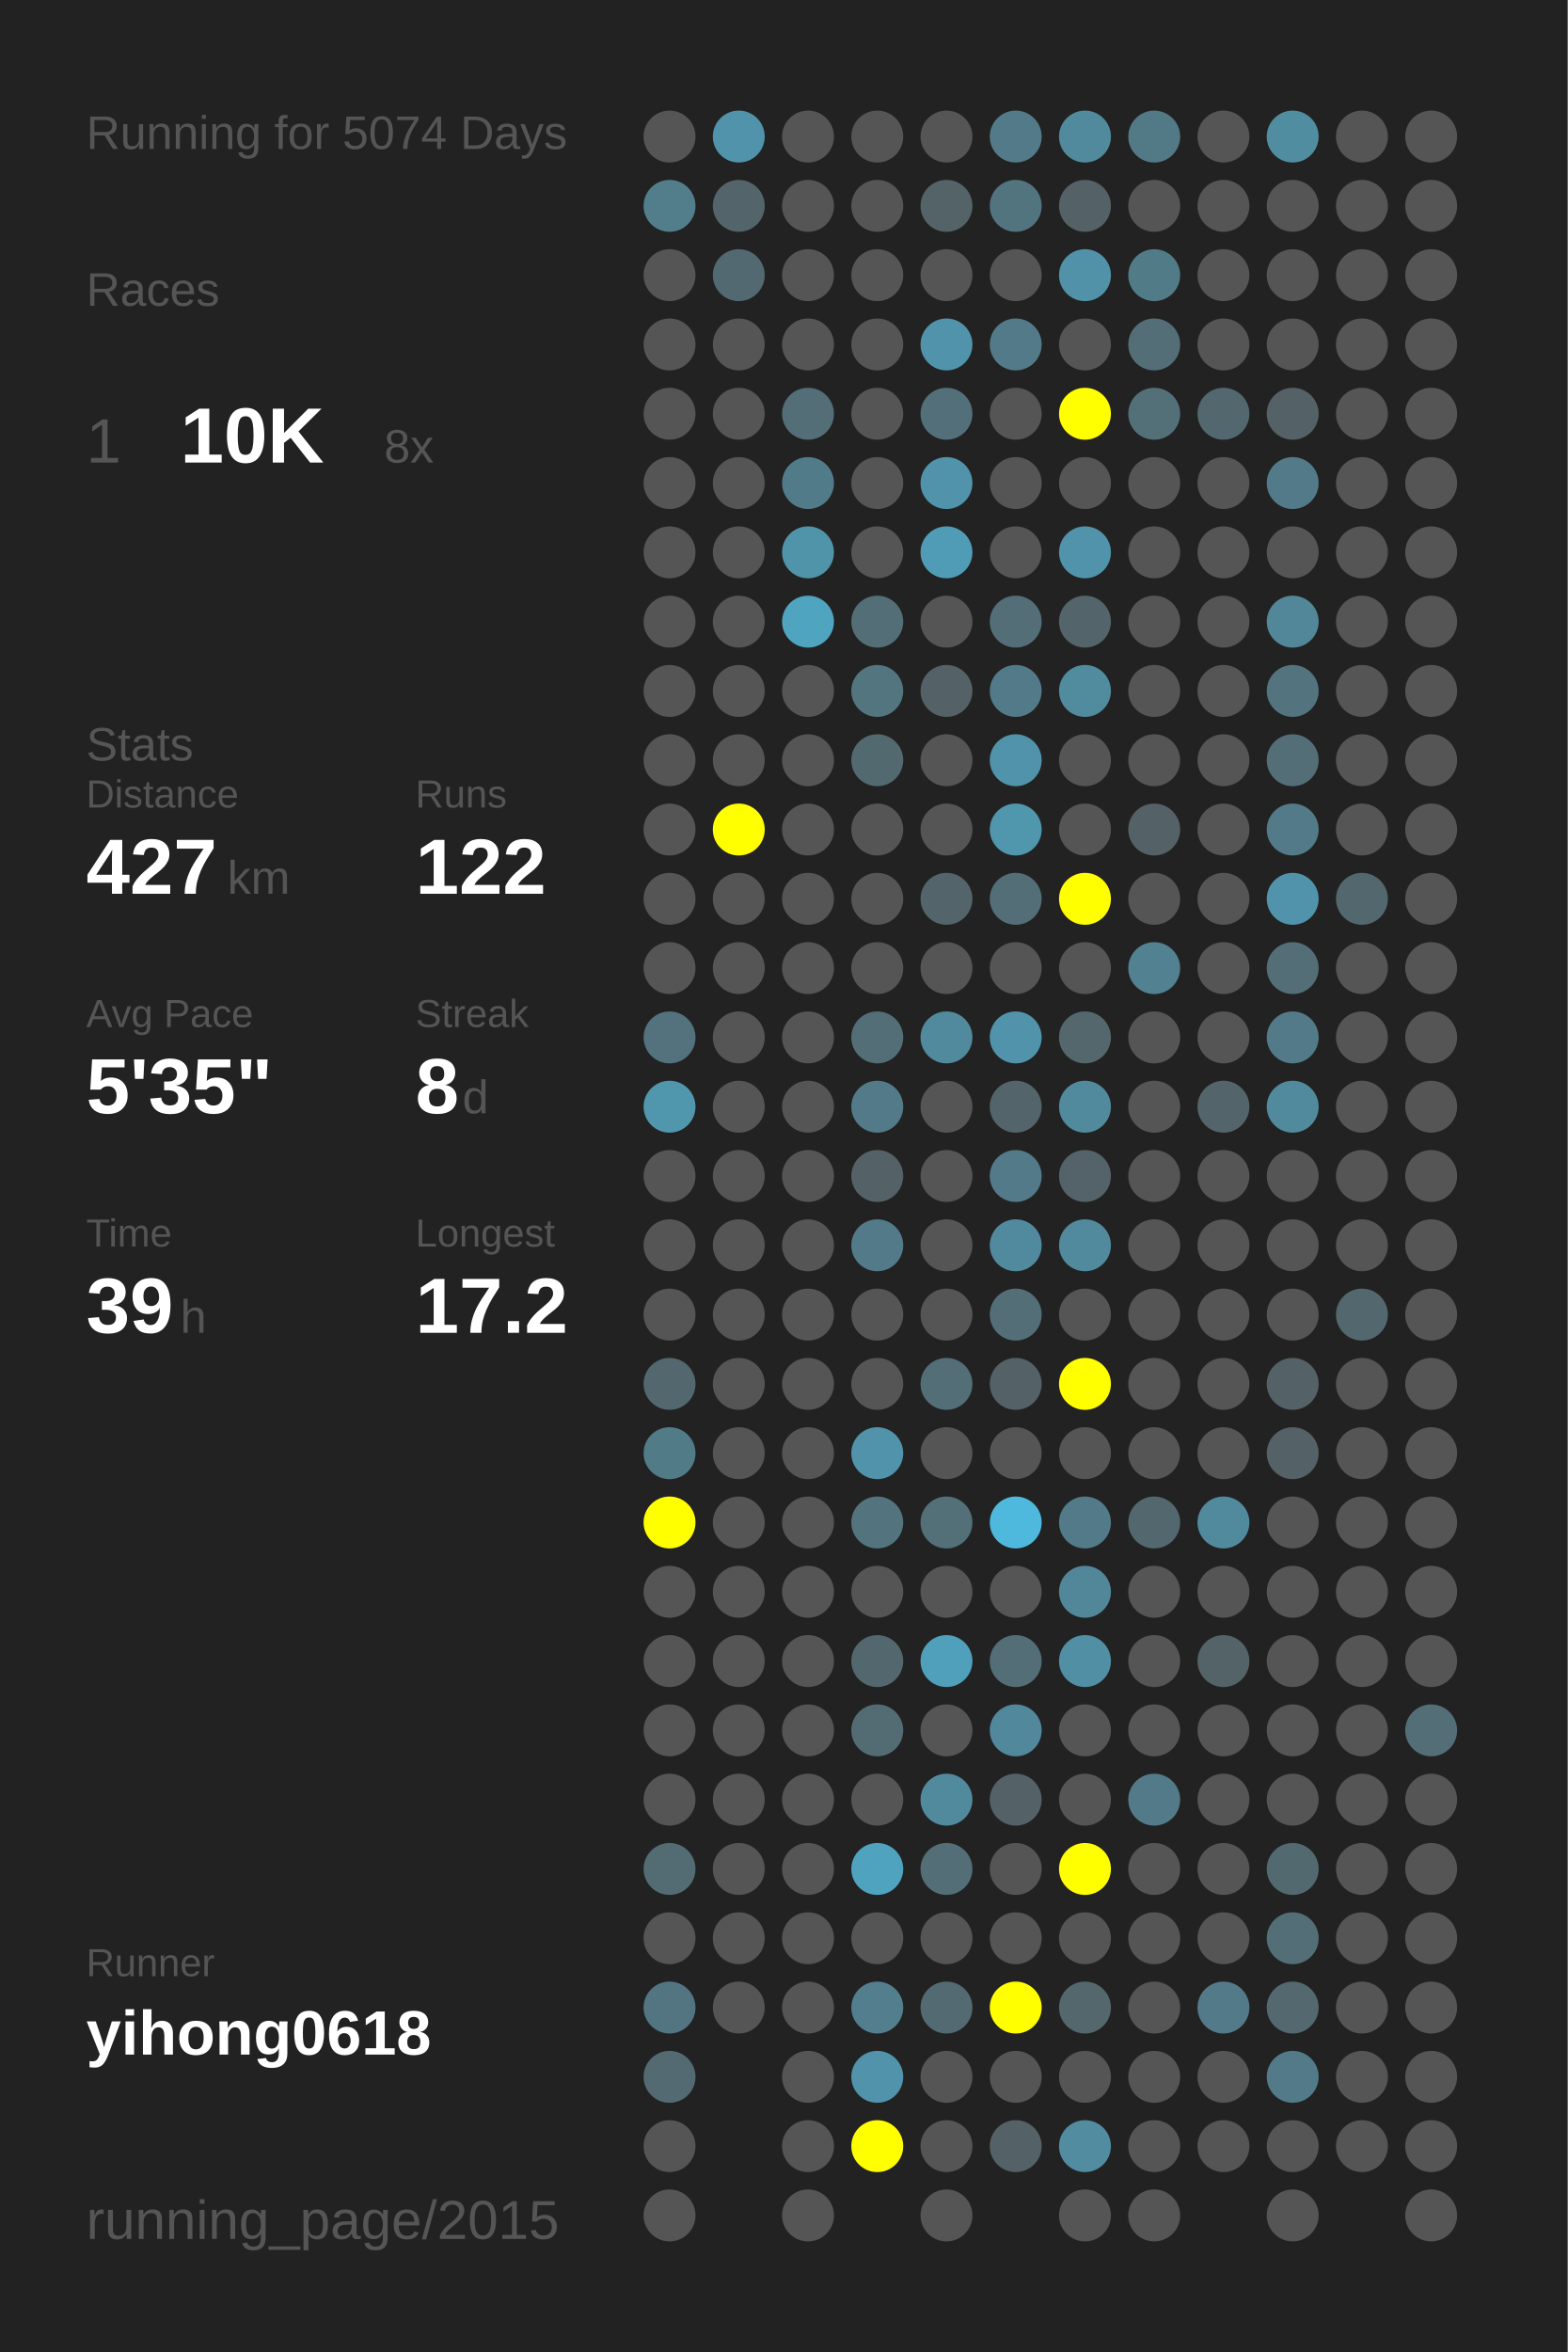
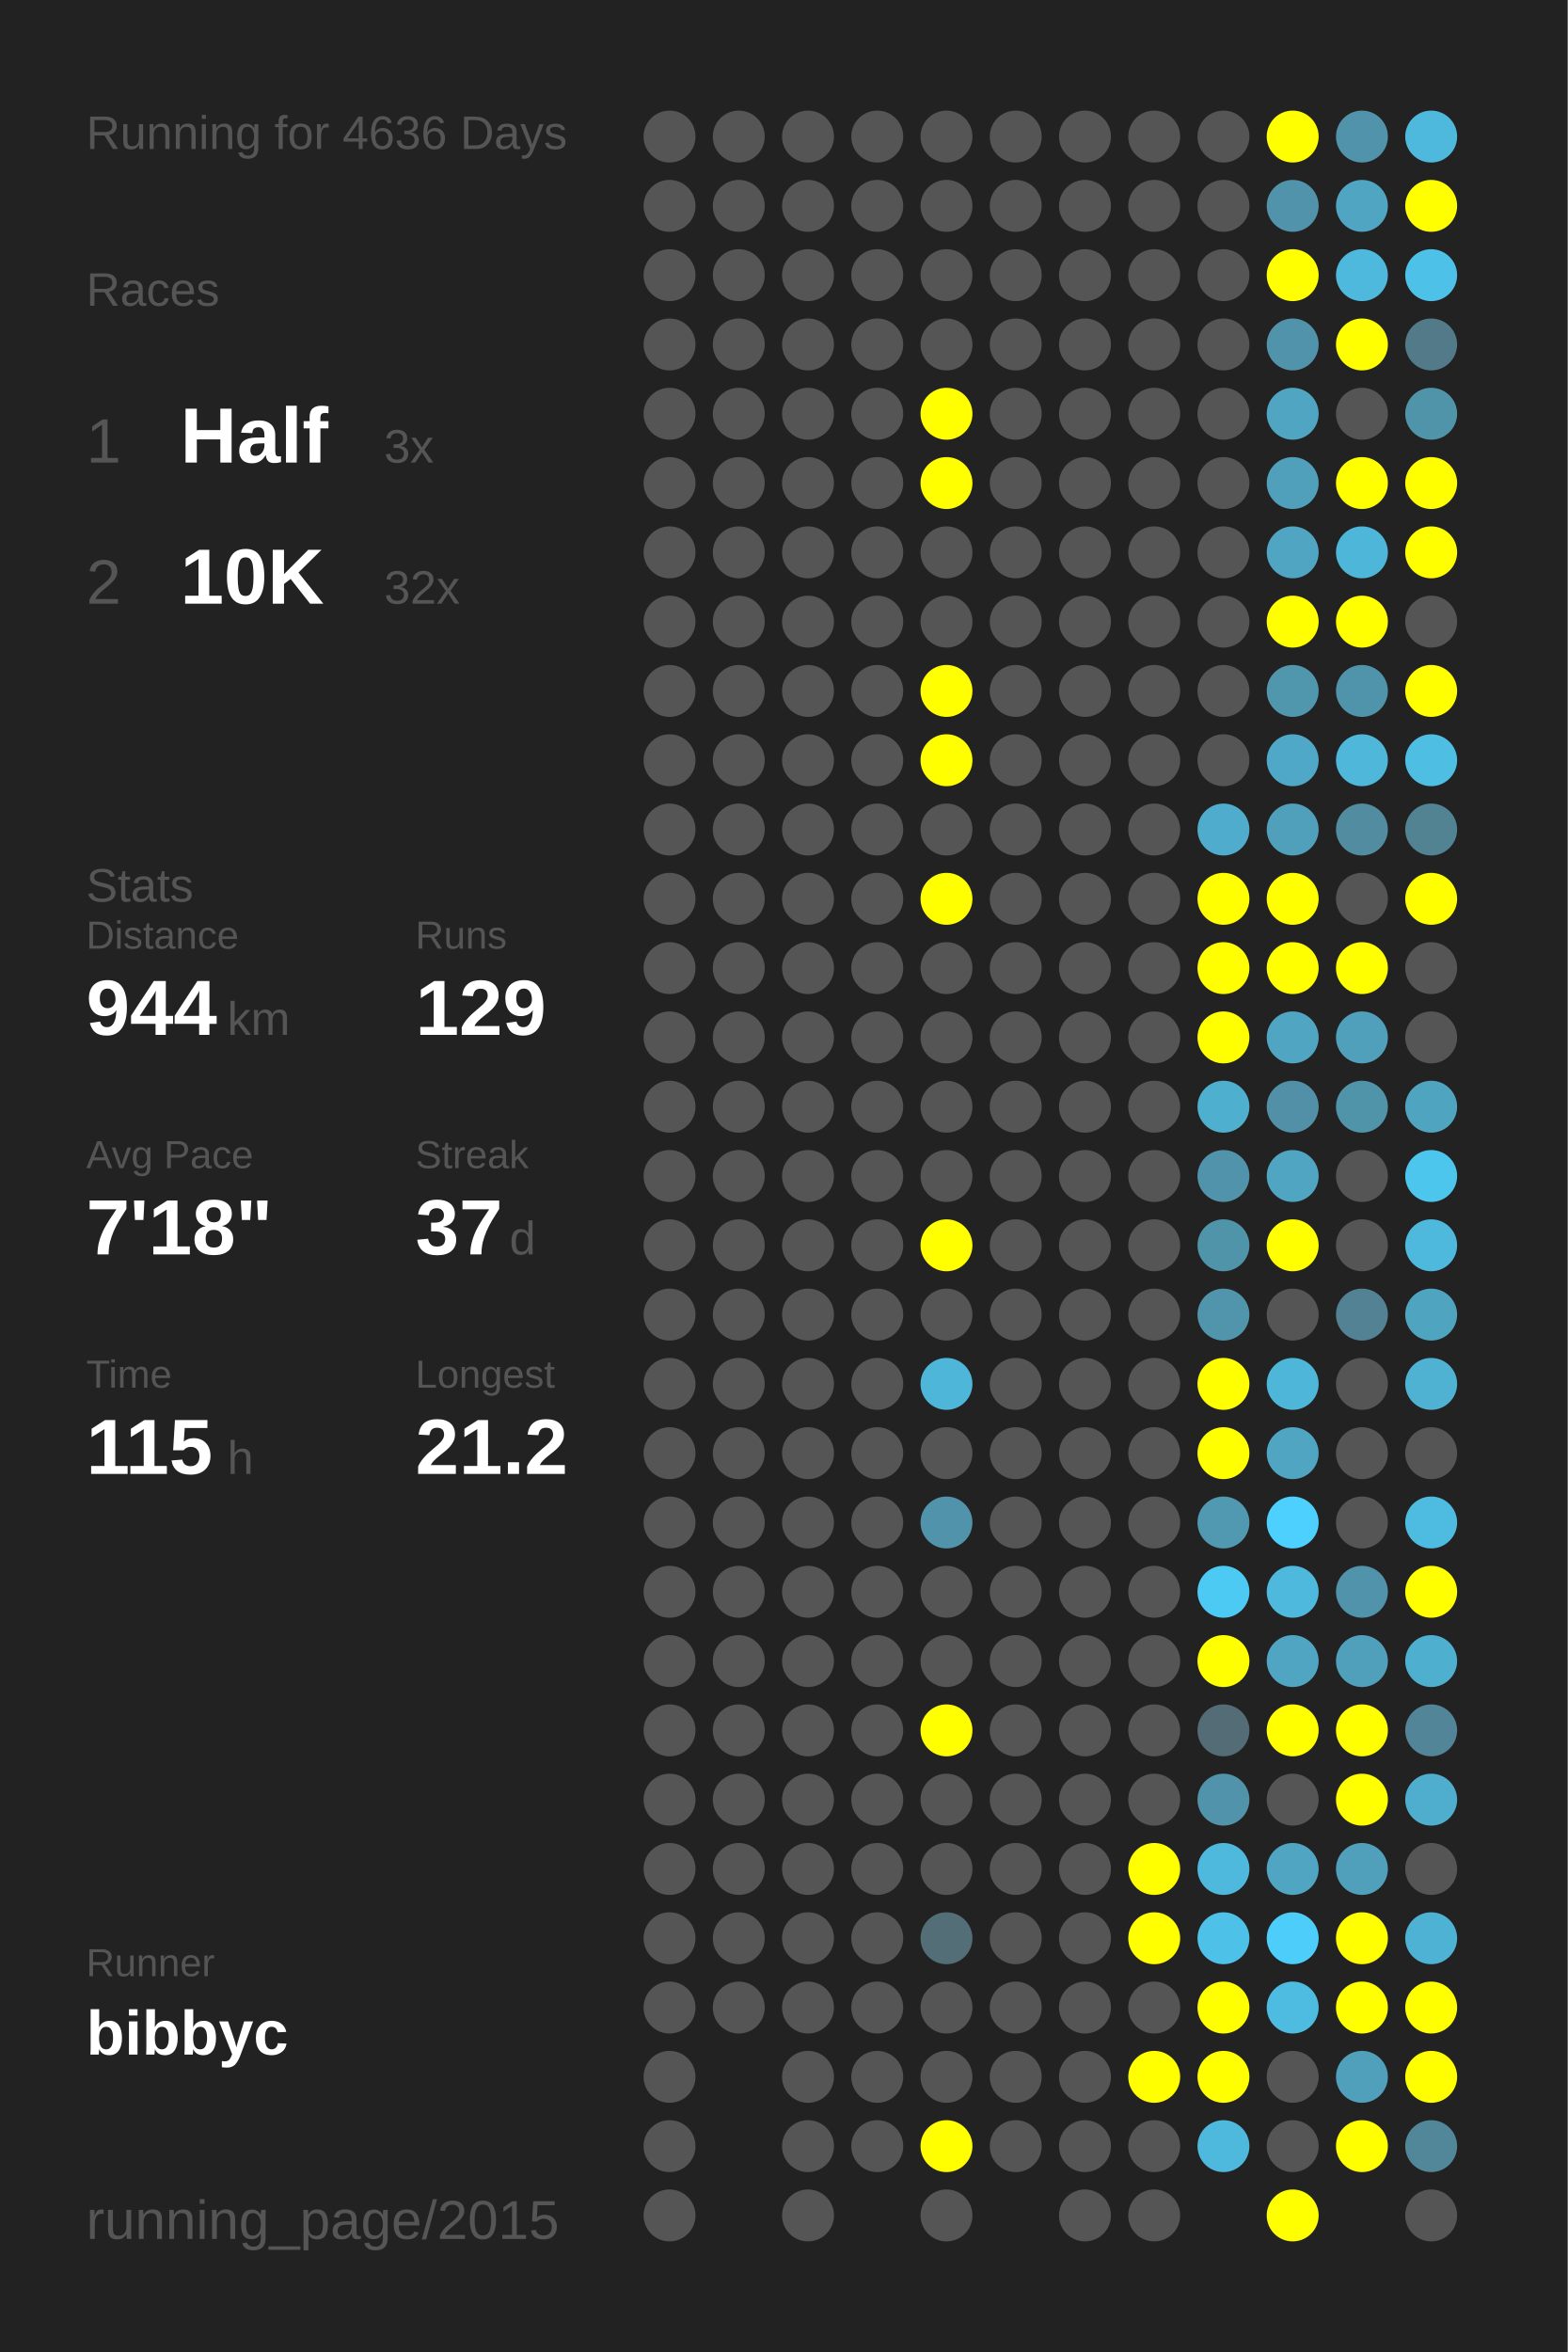
<svg xmlns="http://www.w3.org/2000/svg" baseProfile="full" height="300mm" version="1.1" viewBox="0,0,200,300" width="200mm">
  <defs />
  <rect fill="#222222" height="300" width="200" x="0" y="0" />
-   <text fill="#555555" style="font-size:6px; font-family:Arial;" x="11" y="19">Running for 5074 Days</text>
+   <text fill="#555555" style="font-size:6px; font-family:Arial;" x="11" y="19">Running for 4636 Days</text>
  <text fill="#555555" style="font-size:6px; font-family:Arial;" x="11" y="39">Races</text>
  <text fill="#555555" style="font-size:8px; font-family:Arial;" x="11" y="59">1</text>
-   <text fill="#FFFFFF" style="font-size:10px; font-family:Arial; font-weight:bold;" x="23" y="59">10K</text>
-   <text fill="#555555" style="font-size:6px; font-family:Arial;" x="49" y="59">8x</text>
-   <text fill="#555555" style="font-size:6px; font-family:Arial;" x="11" y="97">Stats</text>
-   <text fill="#555555" style="font-size:5px; font-family:Arial;" x="11" y="103">Distance</text>
-   <text fill="#FFFFFF" style="font-size:10px; font-family:Arial; font-weight:bold;" x="11" y="114">427</text>
-   <text fill="#555555" style="font-size:6px; font-family:Arial;" x="29" y="114">km</text>
-   <text fill="#555555" style="font-size:5px; font-family:Arial;" x="53" y="103">Runs</text>
-   <text fill="#FFFFFF" style="font-size:10px; font-family:Arial; font-weight:bold;" x="53" y="114">122</text>
-   <text fill="#555555" style="font-size:5px; font-family:Arial;" x="11" y="131">Avg Pace</text>
-   <text fill="#FFFFFF" style="font-size:10px; font-family:Arial; font-weight:bold;" x="11" y="142">5'35"</text>
-   <text fill="#555555" style="font-size:5px; font-family:Arial;" x="53" y="131">Streak</text>
-   <text fill="#FFFFFF" style="font-size:10px; font-family:Arial; font-weight:bold;" x="53" y="142">8</text>
-   <text fill="#555555" style="font-size:6px; font-family:Arial;" x="59" y="142">d</text>
-   <text fill="#555555" style="font-size:5px; font-family:Arial;" x="11" y="159">Time</text>
-   <text fill="#FFFFFF" style="font-size:10px; font-family:Arial; font-weight:bold;" x="11" y="170">39</text>
-   <text fill="#555555" style="font-size:6px; font-family:Arial;" x="23" y="170">h</text>
-   <text fill="#555555" style="font-size:5px; font-family:Arial;" x="53" y="159">Longest</text>
-   <text fill="#FFFFFF" style="font-size:10px; font-family:Arial; font-weight:bold;" x="53" y="170">17.2</text>
+   <text fill="#FFFFFF" style="font-size:10px; font-family:Arial; font-weight:bold;" x="23" y="59">Half</text>
+   <text fill="#555555" style="font-size:6px; font-family:Arial;" x="49" y="59">3x</text>
+   <text fill="#555555" style="font-size:8px; font-family:Arial;" x="11" y="77">2</text>
+   <text fill="#FFFFFF" style="font-size:10px; font-family:Arial; font-weight:bold;" x="23" y="77">10K</text>
+   <text fill="#555555" style="font-size:6px; font-family:Arial;" x="49" y="77">32x</text>
+   <text fill="#555555" style="font-size:6px; font-family:Arial;" x="11" y="115">Stats</text>
+   <text fill="#555555" style="font-size:5px; font-family:Arial;" x="11" y="121">Distance</text>
+   <text fill="#FFFFFF" style="font-size:10px; font-family:Arial; font-weight:bold;" x="11" y="132">944</text>
+   <text fill="#555555" style="font-size:6px; font-family:Arial;" x="29" y="132">km</text>
+   <text fill="#555555" style="font-size:5px; font-family:Arial;" x="53" y="121">Runs</text>
+   <text fill="#FFFFFF" style="font-size:10px; font-family:Arial; font-weight:bold;" x="53" y="132">129</text>
+   <text fill="#555555" style="font-size:5px; font-family:Arial;" x="11" y="149">Avg Pace</text>
+   <text fill="#FFFFFF" style="font-size:10px; font-family:Arial; font-weight:bold;" x="11" y="160">7'18"</text>
+   <text fill="#555555" style="font-size:5px; font-family:Arial;" x="53" y="149">Streak</text>
+   <text fill="#FFFFFF" style="font-size:10px; font-family:Arial; font-weight:bold;" x="53" y="160">37</text>
+   <text fill="#555555" style="font-size:6px; font-family:Arial;" x="65" y="160">d</text>
+   <text fill="#555555" style="font-size:5px; font-family:Arial;" x="11" y="177">Time</text>
+   <text fill="#FFFFFF" style="font-size:10px; font-family:Arial; font-weight:bold;" x="11" y="188">115</text>
+   <text fill="#555555" style="font-size:6px; font-family:Arial;" x="29" y="188">h</text>
+   <text fill="#555555" style="font-size:5px; font-family:Arial;" x="53" y="177">Longest</text>
+   <text fill="#FFFFFF" style="font-size:10px; font-family:Arial; font-weight:bold;" x="53" y="188">21.2</text>
  <text fill="#555555" style="font-size:5px; font-family:Arial;" x="11" y="252.065">Runner</text>
-   <text fill="#FFFFFF" style="font-size:8px; font-family:Arial; font-weight:bold;" x="11" y="262.065">yihong0618</text>
+   <text fill="#FFFFFF" style="font-size:8px; font-family:Arial; font-weight:bold;" x="11" y="262.065">bibbyc</text>
  <text fill="#555555" style="font-size:7px; font-family:Arial;" x="11" y="285.581">running_page/2015</text>
  <circle cx="85.417" cy="17.419" fill="#555555" r="3.312" />
-   <circle cx="85.417" cy="26.258" fill="#527e8c" r="3.312" />
+   <circle cx="85.417" cy="26.258" fill="#555555" r="3.312" />
  <circle cx="85.417" cy="35.097" fill="#555555" r="3.312" />
  <circle cx="85.417" cy="43.935" fill="#555555" r="3.312" />
  <circle cx="85.417" cy="52.774" fill="#555555" r="3.312" />
  <circle cx="85.417" cy="61.613" fill="#555555" r="3.312" />
  <circle cx="85.417" cy="70.452" fill="#555555" r="3.312" />
  <circle cx="85.417" cy="79.29" fill="#555555" r="3.312" />
  <circle cx="85.417" cy="88.129" fill="#555555" r="3.312" />
  <circle cx="85.417" cy="96.968" fill="#555555" r="3.312" />
  <circle cx="85.417" cy="105.806" fill="#555555" r="3.312" />
  <circle cx="85.417" cy="114.645" fill="#555555" r="3.312" />
  <circle cx="85.417" cy="123.484" fill="#555555" r="3.312" />
-   <circle cx="85.417" cy="132.323" fill="#53727d" r="3.312" />
-   <circle cx="85.417" cy="141.161" fill="#5096ad" r="3.312" />
+   <circle cx="85.417" cy="132.323" fill="#555555" r="3.312" />
+   <circle cx="85.417" cy="141.161" fill="#555555" r="3.312" />
  <circle cx="85.417" cy="150" fill="#555555" r="3.312" />
  <circle cx="85.417" cy="158.839" fill="#555555" r="3.312" />
  <circle cx="85.417" cy="167.677" fill="#555555" r="3.312" />
-   <circle cx="85.417" cy="176.516" fill="#53676e" r="3.312" />
-   <circle cx="85.417" cy="185.355" fill="#527b88" r="3.312" />
-   <circle cx="85.417" cy="194.194" fill="#FFFF00" r="3.312" />
+   <circle cx="85.417" cy="176.516" fill="#555555" r="3.312" />
+   <circle cx="85.417" cy="185.355" fill="#555555" r="3.312" />
+   <circle cx="85.417" cy="194.194" fill="#555555" r="3.312" />
  <circle cx="85.417" cy="203.032" fill="#555555" r="3.312" />
  <circle cx="85.417" cy="211.871" fill="#555555" r="3.312" />
  <circle cx="85.417" cy="220.71" fill="#555555" r="3.312" />
  <circle cx="85.417" cy="229.548" fill="#555555" r="3.312" />
-   <circle cx="85.417" cy="238.387" fill="#536b73" r="3.312" />
+   <circle cx="85.417" cy="238.387" fill="#555555" r="3.312" />
  <circle cx="85.417" cy="247.226" fill="#555555" r="3.312" />
-   <circle cx="85.417" cy="256.065" fill="#527581" r="3.312" />
-   <circle cx="85.417" cy="264.903" fill="#536a72" r="3.312" />
+   <circle cx="85.417" cy="256.065" fill="#555555" r="3.312" />
+   <circle cx="85.417" cy="264.903" fill="#555555" r="3.312" />
  <circle cx="85.417" cy="273.742" fill="#555555" r="3.312" />
  <circle cx="85.417" cy="282.581" fill="#555555" r="3.312" />
-   <circle cx="94.25" cy="17.419" fill="#5093aa" r="3.312" />
-   <circle cx="94.25" cy="26.258" fill="#53646a" r="3.312" />
-   <circle cx="94.25" cy="35.097" fill="#536971" r="3.312" />
+   <circle cx="94.25" cy="17.419" fill="#555555" r="3.312" />
+   <circle cx="94.25" cy="26.258" fill="#555555" r="3.312" />
+   <circle cx="94.25" cy="35.097" fill="#555555" r="3.312" />
  <circle cx="94.25" cy="43.935" fill="#555555" r="3.312" />
  <circle cx="94.25" cy="52.774" fill="#555555" r="3.312" />
  <circle cx="94.25" cy="61.613" fill="#555555" r="3.312" />
  <circle cx="94.25" cy="70.452" fill="#555555" r="3.312" />
  <circle cx="94.25" cy="79.29" fill="#555555" r="3.312" />
  <circle cx="94.25" cy="88.129" fill="#555555" r="3.312" />
  <circle cx="94.25" cy="96.968" fill="#555555" r="3.312" />
-   <circle cx="94.25" cy="105.806" fill="#FFFF00" r="3.312" />
+   <circle cx="94.25" cy="105.806" fill="#555555" r="3.312" />
  <circle cx="94.25" cy="114.645" fill="#555555" r="3.312" />
  <circle cx="94.25" cy="123.484" fill="#555555" r="3.312" />
  <circle cx="94.25" cy="132.323" fill="#555555" r="3.312" />
  <circle cx="94.25" cy="141.161" fill="#555555" r="3.312" />
  <circle cx="94.25" cy="150" fill="#555555" r="3.312" />
  <circle cx="94.25" cy="158.839" fill="#555555" r="3.312" />
  <circle cx="94.25" cy="167.677" fill="#555555" r="3.312" />
  <circle cx="94.25" cy="176.516" fill="#555555" r="3.312" />
  <circle cx="94.25" cy="185.355" fill="#555555" r="3.312" />
  <circle cx="94.25" cy="194.194" fill="#555555" r="3.312" />
  <circle cx="94.25" cy="203.032" fill="#555555" r="3.312" />
  <circle cx="94.25" cy="211.871" fill="#555555" r="3.312" />
  <circle cx="94.25" cy="220.71" fill="#555555" r="3.312" />
  <circle cx="94.25" cy="229.548" fill="#555555" r="3.312" />
  <circle cx="94.25" cy="238.387" fill="#555555" r="3.312" />
  <circle cx="94.25" cy="247.226" fill="#555555" r="3.312" />
  <circle cx="94.25" cy="256.065" fill="#555555" r="3.312" />
  <circle cx="103.083" cy="17.419" fill="#555555" r="3.312" />
  <circle cx="103.083" cy="26.258" fill="#555555" r="3.312" />
  <circle cx="103.083" cy="35.097" fill="#555555" r="3.312" />
  <circle cx="103.083" cy="43.935" fill="#555555" r="3.312" />
-   <circle cx="103.083" cy="52.774" fill="#536e77" r="3.312" />
-   <circle cx="103.083" cy="61.613" fill="#527b89" r="3.312" />
-   <circle cx="103.083" cy="70.452" fill="#5094aa" r="3.312" />
-   <circle cx="103.083" cy="79.29" fill="#4fa4c0" r="3.312" />
+   <circle cx="103.083" cy="52.774" fill="#555555" r="3.312" />
+   <circle cx="103.083" cy="61.613" fill="#555555" r="3.312" />
+   <circle cx="103.083" cy="70.452" fill="#555555" r="3.312" />
+   <circle cx="103.083" cy="79.29" fill="#555555" r="3.312" />
  <circle cx="103.083" cy="88.129" fill="#555555" r="3.312" />
  <circle cx="103.083" cy="96.968" fill="#555555" r="3.312" />
  <circle cx="103.083" cy="105.806" fill="#555555" r="3.312" />
  <circle cx="103.083" cy="114.645" fill="#555555" r="3.312" />
  <circle cx="103.083" cy="123.484" fill="#555555" r="3.312" />
  <circle cx="103.083" cy="132.323" fill="#555555" r="3.312" />
  <circle cx="103.083" cy="141.161" fill="#555555" r="3.312" />
  <circle cx="103.083" cy="150" fill="#555555" r="3.312" />
  <circle cx="103.083" cy="158.839" fill="#555555" r="3.312" />
  <circle cx="103.083" cy="167.677" fill="#555555" r="3.312" />
  <circle cx="103.083" cy="176.516" fill="#555555" r="3.312" />
  <circle cx="103.083" cy="185.355" fill="#555555" r="3.312" />
  <circle cx="103.083" cy="194.194" fill="#555555" r="3.312" />
  <circle cx="103.083" cy="203.032" fill="#555555" r="3.312" />
  <circle cx="103.083" cy="211.871" fill="#555555" r="3.312" />
  <circle cx="103.083" cy="220.71" fill="#555555" r="3.312" />
  <circle cx="103.083" cy="229.548" fill="#555555" r="3.312" />
  <circle cx="103.083" cy="238.387" fill="#555555" r="3.312" />
  <circle cx="103.083" cy="247.226" fill="#555555" r="3.312" />
  <circle cx="103.083" cy="256.065" fill="#555555" r="3.312" />
  <circle cx="103.083" cy="264.903" fill="#555555" r="3.312" />
  <circle cx="103.083" cy="273.742" fill="#555555" r="3.312" />
  <circle cx="103.083" cy="282.581" fill="#555555" r="3.312" />
  <circle cx="111.917" cy="17.419" fill="#555555" r="3.312" />
  <circle cx="111.917" cy="26.258" fill="#555555" r="3.312" />
  <circle cx="111.917" cy="35.097" fill="#555555" r="3.312" />
  <circle cx="111.917" cy="43.935" fill="#555555" r="3.312" />
  <circle cx="111.917" cy="52.774" fill="#555555" r="3.312" />
  <circle cx="111.917" cy="61.613" fill="#555555" r="3.312" />
  <circle cx="111.917" cy="70.452" fill="#555555" r="3.312" />
-   <circle cx="111.917" cy="79.29" fill="#536e77" r="3.312" />
-   <circle cx="111.917" cy="88.129" fill="#527580" r="3.312" />
-   <circle cx="111.917" cy="96.968" fill="#536970" r="3.312" />
+   <circle cx="111.917" cy="79.29" fill="#555555" r="3.312" />
+   <circle cx="111.917" cy="88.129" fill="#555555" r="3.312" />
+   <circle cx="111.917" cy="96.968" fill="#555555" r="3.312" />
  <circle cx="111.917" cy="105.806" fill="#555555" r="3.312" />
  <circle cx="111.917" cy="114.645" fill="#555555" r="3.312" />
  <circle cx="111.917" cy="123.484" fill="#555555" r="3.312" />
-   <circle cx="111.917" cy="132.323" fill="#536e77" r="3.312" />
-   <circle cx="111.917" cy="141.161" fill="#527a88" r="3.312" />
-   <circle cx="111.917" cy="150" fill="#546166" r="3.312" />
-   <circle cx="111.917" cy="158.839" fill="#527a88" r="3.312" />
+   <circle cx="111.917" cy="132.323" fill="#555555" r="3.312" />
+   <circle cx="111.917" cy="141.161" fill="#555555" r="3.312" />
+   <circle cx="111.917" cy="150" fill="#555555" r="3.312" />
+   <circle cx="111.917" cy="158.839" fill="#555555" r="3.312" />
  <circle cx="111.917" cy="167.677" fill="#555555" r="3.312" />
  <circle cx="111.917" cy="176.516" fill="#555555" r="3.312" />
-   <circle cx="111.917" cy="185.355" fill="#5093aa" r="3.312" />
-   <circle cx="111.917" cy="194.194" fill="#53747f" r="3.312" />
+   <circle cx="111.917" cy="185.355" fill="#555555" r="3.312" />
+   <circle cx="111.917" cy="194.194" fill="#555555" r="3.312" />
  <circle cx="111.917" cy="203.032" fill="#555555" r="3.312" />
-   <circle cx="111.917" cy="211.871" fill="#53676e" r="3.312" />
-   <circle cx="111.917" cy="220.71" fill="#536c74" r="3.312" />
+   <circle cx="111.917" cy="211.871" fill="#555555" r="3.312" />
+   <circle cx="111.917" cy="220.71" fill="#555555" r="3.312" />
  <circle cx="111.917" cy="229.548" fill="#555555" r="3.312" />
-   <circle cx="111.917" cy="238.387" fill="#4fa3bf" r="3.312" />
+   <circle cx="111.917" cy="238.387" fill="#555555" r="3.312" />
  <circle cx="111.917" cy="247.226" fill="#555555" r="3.312" />
-   <circle cx="111.917" cy="256.065" fill="#527e8d" r="3.312" />
-   <circle cx="111.917" cy="264.903" fill="#5093aa" r="3.312" />
-   <circle cx="111.917" cy="273.742" fill="#FFFF00" r="3.312" />
+   <circle cx="111.917" cy="256.065" fill="#555555" r="3.312" />
+   <circle cx="111.917" cy="264.903" fill="#555555" r="3.312" />
+   <circle cx="111.917" cy="273.742" fill="#555555" r="3.312" />
  <circle cx="120.75" cy="17.419" fill="#555555" r="3.312" />
-   <circle cx="120.75" cy="26.258" fill="#546368" r="3.312" />
+   <circle cx="120.75" cy="26.258" fill="#555555" r="3.312" />
  <circle cx="120.75" cy="35.097" fill="#555555" r="3.312" />
-   <circle cx="120.75" cy="43.935" fill="#5093aa" r="3.312" />
-   <circle cx="120.75" cy="52.774" fill="#536f79" r="3.312" />
-   <circle cx="120.75" cy="61.613" fill="#5093aa" r="3.312" />
-   <circle cx="120.75" cy="70.452" fill="#509cb6" r="3.312" />
+   <circle cx="120.75" cy="43.935" fill="#555555" r="3.312" />
+   <circle cx="120.75" cy="52.774" fill="#FFFF00" r="3.312" />
+   <circle cx="120.75" cy="61.613" fill="#FFFF00" r="3.312" />
+   <circle cx="120.75" cy="70.452" fill="#555555" r="3.312" />
  <circle cx="120.75" cy="79.29" fill="#555555" r="3.312" />
-   <circle cx="120.75" cy="88.129" fill="#546166" r="3.312" />
-   <circle cx="120.75" cy="96.968" fill="#555555" r="3.312" />
+   <circle cx="120.75" cy="88.129" fill="#FFFF00" r="3.312" />
+   <circle cx="120.75" cy="96.968" fill="#FFFF00" r="3.312" />
  <circle cx="120.75" cy="105.806" fill="#555555" r="3.312" />
-   <circle cx="120.75" cy="114.645" fill="#53646a" r="3.312" />
+   <circle cx="120.75" cy="114.645" fill="#FFFF00" r="3.312" />
  <circle cx="120.75" cy="123.484" fill="#555555" r="3.312" />
-   <circle cx="120.75" cy="132.323" fill="#518a9d" r="3.312" />
+   <circle cx="120.75" cy="132.323" fill="#555555" r="3.312" />
  <circle cx="120.75" cy="141.161" fill="#555555" r="3.312" />
  <circle cx="120.75" cy="150" fill="#555555" r="3.312" />
-   <circle cx="120.75" cy="158.839" fill="#555555" r="3.312" />
+   <circle cx="120.75" cy="158.839" fill="#FFFF00" r="3.312" />
  <circle cx="120.75" cy="167.677" fill="#555555" r="3.312" />
-   <circle cx="120.75" cy="176.516" fill="#536e77" r="3.312" />
+   <circle cx="120.75" cy="176.516" fill="#4eb6d9" r="3.312" />
  <circle cx="120.75" cy="185.355" fill="#555555" r="3.312" />
-   <circle cx="120.75" cy="194.194" fill="#536f78" r="3.312" />
+   <circle cx="120.75" cy="194.194" fill="#5093aa" r="3.312" />
  <circle cx="120.75" cy="203.032" fill="#555555" r="3.312" />
-   <circle cx="120.75" cy="211.871" fill="#50a0bb" r="3.312" />
-   <circle cx="120.75" cy="220.71" fill="#555555" r="3.312" />
-   <circle cx="120.75" cy="229.548" fill="#518a9d" r="3.312" />
-   <circle cx="120.75" cy="238.387" fill="#536e77" r="3.312" />
-   <circle cx="120.75" cy="247.226" fill="#555555" r="3.312" />
-   <circle cx="120.75" cy="256.065" fill="#536a72" r="3.312" />
+   <circle cx="120.75" cy="211.871" fill="#555555" r="3.312" />
+   <circle cx="120.75" cy="220.71" fill="#FFFF00" r="3.312" />
+   <circle cx="120.75" cy="229.548" fill="#555555" r="3.312" />
+   <circle cx="120.75" cy="238.387" fill="#555555" r="3.312" />
+   <circle cx="120.75" cy="247.226" fill="#536e77" r="3.312" />
+   <circle cx="120.75" cy="256.065" fill="#555555" r="3.312" />
  <circle cx="120.75" cy="264.903" fill="#555555" r="3.312" />
-   <circle cx="120.75" cy="273.742" fill="#555555" r="3.312" />
+   <circle cx="120.75" cy="273.742" fill="#FFFF00" r="3.312" />
  <circle cx="120.75" cy="282.581" fill="#555555" r="3.312" />
-   <circle cx="129.583" cy="17.419" fill="#527a88" r="3.312" />
-   <circle cx="129.583" cy="26.258" fill="#52747f" r="3.312" />
+   <circle cx="129.583" cy="17.419" fill="#555555" r="3.312" />
+   <circle cx="129.583" cy="26.258" fill="#555555" r="3.312" />
  <circle cx="129.583" cy="35.097" fill="#555555" r="3.312" />
-   <circle cx="129.583" cy="43.935" fill="#527a88" r="3.312" />
+   <circle cx="129.583" cy="43.935" fill="#555555" r="3.312" />
  <circle cx="129.583" cy="52.774" fill="#555555" r="3.312" />
  <circle cx="129.583" cy="61.613" fill="#555555" r="3.312" />
  <circle cx="129.583" cy="70.452" fill="#555555" r="3.312" />
-   <circle cx="129.583" cy="79.29" fill="#536e77" r="3.312" />
-   <circle cx="129.583" cy="88.129" fill="#527a88" r="3.312" />
-   <circle cx="129.583" cy="96.968" fill="#5093aa" r="3.312" />
-   <circle cx="129.583" cy="105.806" fill="#5096ad" r="3.312" />
-   <circle cx="129.583" cy="114.645" fill="#536e77" r="3.312" />
+   <circle cx="129.583" cy="79.29" fill="#555555" r="3.312" />
+   <circle cx="129.583" cy="88.129" fill="#555555" r="3.312" />
+   <circle cx="129.583" cy="96.968" fill="#555555" r="3.312" />
+   <circle cx="129.583" cy="105.806" fill="#555555" r="3.312" />
+   <circle cx="129.583" cy="114.645" fill="#555555" r="3.312" />
  <circle cx="129.583" cy="123.484" fill="#555555" r="3.312" />
-   <circle cx="129.583" cy="132.323" fill="#5093aa" r="3.312" />
-   <circle cx="129.583" cy="141.161" fill="#53656a" r="3.312" />
-   <circle cx="129.583" cy="150" fill="#527a88" r="3.312" />
-   <circle cx="129.583" cy="158.839" fill="#518a9e" r="3.312" />
-   <circle cx="129.583" cy="167.677" fill="#536e77" r="3.312" />
-   <circle cx="129.583" cy="176.516" fill="#546166" r="3.312" />
+   <circle cx="129.583" cy="132.323" fill="#555555" r="3.312" />
+   <circle cx="129.583" cy="141.161" fill="#555555" r="3.312" />
+   <circle cx="129.583" cy="150" fill="#555555" r="3.312" />
+   <circle cx="129.583" cy="158.839" fill="#555555" r="3.312" />
+   <circle cx="129.583" cy="167.677" fill="#555555" r="3.312" />
+   <circle cx="129.583" cy="176.516" fill="#555555" r="3.312" />
  <circle cx="129.583" cy="185.355" fill="#555555" r="3.312" />
-   <circle cx="129.583" cy="194.194" fill="#4eb9dd" r="3.312" />
+   <circle cx="129.583" cy="194.194" fill="#555555" r="3.312" />
  <circle cx="129.583" cy="203.032" fill="#555555" r="3.312" />
-   <circle cx="129.583" cy="211.871" fill="#536e77" r="3.312" />
-   <circle cx="129.583" cy="220.71" fill="#51889b" r="3.312" />
-   <circle cx="129.583" cy="229.548" fill="#546166" r="3.312" />
+   <circle cx="129.583" cy="211.871" fill="#555555" r="3.312" />
+   <circle cx="129.583" cy="220.71" fill="#555555" r="3.312" />
+   <circle cx="129.583" cy="229.548" fill="#555555" r="3.312" />
  <circle cx="129.583" cy="238.387" fill="#555555" r="3.312" />
  <circle cx="129.583" cy="247.226" fill="#555555" r="3.312" />
-   <circle cx="129.583" cy="256.065" fill="#FFFF00" r="3.312" />
+   <circle cx="129.583" cy="256.065" fill="#555555" r="3.312" />
  <circle cx="129.583" cy="264.903" fill="#555555" r="3.312" />
-   <circle cx="129.583" cy="273.742" fill="#546166" r="3.312" />
-   <circle cx="138.417" cy="17.419" fill="#518a9d" r="3.312" />
-   <circle cx="138.417" cy="26.258" fill="#546166" r="3.312" />
-   <circle cx="138.417" cy="35.097" fill="#5192a9" r="3.312" />
+   <circle cx="129.583" cy="273.742" fill="#555555" r="3.312" />
+   <circle cx="138.417" cy="17.419" fill="#555555" r="3.312" />
+   <circle cx="138.417" cy="26.258" fill="#555555" r="3.312" />
+   <circle cx="138.417" cy="35.097" fill="#555555" r="3.312" />
  <circle cx="138.417" cy="43.935" fill="#555555" r="3.312" />
-   <circle cx="138.417" cy="52.774" fill="#FFFF00" r="3.312" />
+   <circle cx="138.417" cy="52.774" fill="#555555" r="3.312" />
  <circle cx="138.417" cy="61.613" fill="#555555" r="3.312" />
-   <circle cx="138.417" cy="70.452" fill="#5093aa" r="3.312" />
-   <circle cx="138.417" cy="79.29" fill="#53646a" r="3.312" />
-   <circle cx="138.417" cy="88.129" fill="#518b9e" r="3.312" />
+   <circle cx="138.417" cy="70.452" fill="#555555" r="3.312" />
+   <circle cx="138.417" cy="79.29" fill="#555555" r="3.312" />
+   <circle cx="138.417" cy="88.129" fill="#555555" r="3.312" />
  <circle cx="138.417" cy="96.968" fill="#555555" r="3.312" />
  <circle cx="138.417" cy="105.806" fill="#555555" r="3.312" />
-   <circle cx="138.417" cy="114.645" fill="#FFFF00" r="3.312" />
+   <circle cx="138.417" cy="114.645" fill="#555555" r="3.312" />
  <circle cx="138.417" cy="123.484" fill="#555555" r="3.312" />
-   <circle cx="138.417" cy="132.323" fill="#53676d" r="3.312" />
-   <circle cx="138.417" cy="141.161" fill="#518a9d" r="3.312" />
-   <circle cx="138.417" cy="150" fill="#546369" r="3.312" />
-   <circle cx="138.417" cy="158.839" fill="#518a9d" r="3.312" />
+   <circle cx="138.417" cy="132.323" fill="#555555" r="3.312" />
+   <circle cx="138.417" cy="141.161" fill="#555555" r="3.312" />
+   <circle cx="138.417" cy="150" fill="#555555" r="3.312" />
+   <circle cx="138.417" cy="158.839" fill="#555555" r="3.312" />
  <circle cx="138.417" cy="167.677" fill="#555555" r="3.312" />
-   <circle cx="138.417" cy="176.516" fill="#FFFF00" r="3.312" />
+   <circle cx="138.417" cy="176.516" fill="#555555" r="3.312" />
  <circle cx="138.417" cy="185.355" fill="#555555" r="3.312" />
-   <circle cx="138.417" cy="194.194" fill="#527a88" r="3.312" />
-   <circle cx="138.417" cy="203.032" fill="#518799" r="3.312" />
-   <circle cx="138.417" cy="211.871" fill="#518fa4" r="3.312" />
+   <circle cx="138.417" cy="194.194" fill="#555555" r="3.312" />
+   <circle cx="138.417" cy="203.032" fill="#555555" r="3.312" />
+   <circle cx="138.417" cy="211.871" fill="#555555" r="3.312" />
  <circle cx="138.417" cy="220.71" fill="#555555" r="3.312" />
  <circle cx="138.417" cy="229.548" fill="#555555" r="3.312" />
-   <circle cx="138.417" cy="238.387" fill="#FFFF00" r="3.312" />
+   <circle cx="138.417" cy="238.387" fill="#555555" r="3.312" />
  <circle cx="138.417" cy="247.226" fill="#555555" r="3.312" />
-   <circle cx="138.417" cy="256.065" fill="#53676d" r="3.312" />
+   <circle cx="138.417" cy="256.065" fill="#555555" r="3.312" />
  <circle cx="138.417" cy="264.903" fill="#555555" r="3.312" />
-   <circle cx="138.417" cy="273.742" fill="#518ca0" r="3.312" />
+   <circle cx="138.417" cy="273.742" fill="#555555" r="3.312" />
  <circle cx="138.417" cy="282.581" fill="#555555" r="3.312" />
-   <circle cx="147.25" cy="17.419" fill="#527986" r="3.312" />
+   <circle cx="147.25" cy="17.419" fill="#555555" r="3.312" />
  <circle cx="147.25" cy="26.258" fill="#555555" r="3.312" />
-   <circle cx="147.25" cy="35.097" fill="#527b88" r="3.312" />
-   <circle cx="147.25" cy="43.935" fill="#536e77" r="3.312" />
-   <circle cx="147.25" cy="52.774" fill="#537079" r="3.312" />
+   <circle cx="147.25" cy="35.097" fill="#555555" r="3.312" />
+   <circle cx="147.25" cy="43.935" fill="#555555" r="3.312" />
+   <circle cx="147.25" cy="52.774" fill="#555555" r="3.312" />
  <circle cx="147.25" cy="61.613" fill="#555555" r="3.312" />
  <circle cx="147.25" cy="70.452" fill="#555555" r="3.312" />
  <circle cx="147.25" cy="79.29" fill="#555555" r="3.312" />
  <circle cx="147.25" cy="88.129" fill="#555555" r="3.312" />
  <circle cx="147.25" cy="96.968" fill="#555555" r="3.312" />
-   <circle cx="147.25" cy="105.806" fill="#546166" r="3.312" />
+   <circle cx="147.25" cy="105.806" fill="#555555" r="3.312" />
  <circle cx="147.25" cy="114.645" fill="#555555" r="3.312" />
-   <circle cx="147.25" cy="123.484" fill="#528191" r="3.312" />
+   <circle cx="147.25" cy="123.484" fill="#555555" r="3.312" />
  <circle cx="147.25" cy="132.323" fill="#555555" r="3.312" />
  <circle cx="147.25" cy="141.161" fill="#555555" r="3.312" />
  <circle cx="147.25" cy="150" fill="#555555" r="3.312" />
  <circle cx="147.25" cy="158.839" fill="#555555" r="3.312" />
  <circle cx="147.25" cy="167.677" fill="#555555" r="3.312" />
  <circle cx="147.25" cy="176.516" fill="#555555" r="3.312" />
  <circle cx="147.25" cy="185.355" fill="#555555" r="3.312" />
-   <circle cx="147.25" cy="194.194" fill="#53676e" r="3.312" />
+   <circle cx="147.25" cy="194.194" fill="#555555" r="3.312" />
  <circle cx="147.25" cy="203.032" fill="#555555" r="3.312" />
  <circle cx="147.25" cy="211.871" fill="#555555" r="3.312" />
  <circle cx="147.25" cy="220.71" fill="#555555" r="3.312" />
-   <circle cx="147.25" cy="229.548" fill="#527a88" r="3.312" />
-   <circle cx="147.25" cy="238.387" fill="#555555" r="3.312" />
-   <circle cx="147.25" cy="247.226" fill="#555555" r="3.312" />
+   <circle cx="147.25" cy="229.548" fill="#555555" r="3.312" />
+   <circle cx="147.25" cy="238.387" fill="#FFFF00" r="3.312" />
+   <circle cx="147.25" cy="247.226" fill="#FFFF00" r="3.312" />
  <circle cx="147.25" cy="256.065" fill="#555555" r="3.312" />
-   <circle cx="147.25" cy="264.903" fill="#555555" r="3.312" />
+   <circle cx="147.25" cy="264.903" fill="#FFFF00" r="3.312" />
  <circle cx="147.25" cy="273.742" fill="#555555" r="3.312" />
  <circle cx="147.25" cy="282.581" fill="#555555" r="3.312" />
  <circle cx="156.083" cy="17.419" fill="#555555" r="3.312" />
  <circle cx="156.083" cy="26.258" fill="#555555" r="3.312" />
  <circle cx="156.083" cy="35.097" fill="#555555" r="3.312" />
  <circle cx="156.083" cy="43.935" fill="#555555" r="3.312" />
-   <circle cx="156.083" cy="52.774" fill="#53676e" r="3.312" />
+   <circle cx="156.083" cy="52.774" fill="#555555" r="3.312" />
  <circle cx="156.083" cy="61.613" fill="#555555" r="3.312" />
  <circle cx="156.083" cy="70.452" fill="#555555" r="3.312" />
  <circle cx="156.083" cy="79.29" fill="#555555" r="3.312" />
  <circle cx="156.083" cy="88.129" fill="#555555" r="3.312" />
  <circle cx="156.083" cy="96.968" fill="#555555" r="3.312" />
-   <circle cx="156.083" cy="105.806" fill="#555555" r="3.312" />
-   <circle cx="156.083" cy="114.645" fill="#555555" r="3.312" />
-   <circle cx="156.083" cy="123.484" fill="#555555" r="3.312" />
-   <circle cx="156.083" cy="132.323" fill="#555555" r="3.312" />
-   <circle cx="156.083" cy="141.161" fill="#53656a" r="3.312" />
-   <circle cx="156.083" cy="150" fill="#555555" r="3.312" />
-   <circle cx="156.083" cy="158.839" fill="#555555" r="3.312" />
-   <circle cx="156.083" cy="167.677" fill="#555555" r="3.312" />
-   <circle cx="156.083" cy="176.516" fill="#555555" r="3.312" />
-   <circle cx="156.083" cy="185.355" fill="#555555" r="3.312" />
-   <circle cx="156.083" cy="194.194" fill="#518a9d" r="3.312" />
-   <circle cx="156.083" cy="203.032" fill="#555555" r="3.312" />
-   <circle cx="156.083" cy="211.871" fill="#546368" r="3.312" />
-   <circle cx="156.083" cy="220.71" fill="#555555" r="3.312" />
-   <circle cx="156.083" cy="229.548" fill="#555555" r="3.312" />
-   <circle cx="156.083" cy="238.387" fill="#555555" r="3.312" />
-   <circle cx="156.083" cy="247.226" fill="#555555" r="3.312" />
-   <circle cx="156.083" cy="256.065" fill="#527a88" r="3.312" />
-   <circle cx="156.083" cy="264.903" fill="#555555" r="3.312" />
-   <circle cx="156.083" cy="273.742" fill="#555555" r="3.312" />
-   <circle cx="164.917" cy="17.419" fill="#518da1" r="3.312" />
-   <circle cx="164.917" cy="26.258" fill="#555555" r="3.312" />
-   <circle cx="164.917" cy="35.097" fill="#555555" r="3.312" />
-   <circle cx="164.917" cy="43.935" fill="#555555" r="3.312" />
-   <circle cx="164.917" cy="52.774" fill="#546267" r="3.312" />
-   <circle cx="164.917" cy="61.613" fill="#527a88" r="3.312" />
-   <circle cx="164.917" cy="70.452" fill="#555555" r="3.312" />
-   <circle cx="164.917" cy="79.29" fill="#518799" r="3.312" />
-   <circle cx="164.917" cy="88.129" fill="#53737e" r="3.312" />
-   <circle cx="164.917" cy="96.968" fill="#536e77" r="3.312" />
-   <circle cx="164.917" cy="105.806" fill="#527a88" r="3.312" />
-   <circle cx="164.917" cy="114.645" fill="#5093aa" r="3.312" />
-   <circle cx="164.917" cy="123.484" fill="#536e77" r="3.312" />
-   <circle cx="164.917" cy="132.323" fill="#527a88" r="3.312" />
-   <circle cx="164.917" cy="141.161" fill="#518a9d" r="3.312" />
-   <circle cx="164.917" cy="150" fill="#555555" r="3.312" />
-   <circle cx="164.917" cy="158.839" fill="#555555" r="3.312" />
+   <circle cx="156.083" cy="105.806" fill="#4faccc" r="3.312" />
+   <circle cx="156.083" cy="114.645" fill="#FFFF00" r="3.312" />
+   <circle cx="156.083" cy="123.484" fill="#FFFF00" r="3.312" />
+   <circle cx="156.083" cy="132.323" fill="#FFFF00" r="3.312" />
+   <circle cx="156.083" cy="141.161" fill="#4fafcf" r="3.312" />
+   <circle cx="156.083" cy="150" fill="#5093aa" r="3.312" />
+   <circle cx="156.083" cy="158.839" fill="#5094aa" r="3.312" />
+   <circle cx="156.083" cy="167.677" fill="#5095ac" r="3.312" />
+   <circle cx="156.083" cy="176.516" fill="#FFFF00" r="3.312" />
+   <circle cx="156.083" cy="185.355" fill="#FFFF00" r="3.312" />
+   <circle cx="156.083" cy="194.194" fill="#5099b1" r="3.312" />
+   <circle cx="156.083" cy="203.032" fill="#4dcaf4" r="3.312" />
+   <circle cx="156.083" cy="211.871" fill="#FFFF00" r="3.312" />
+   <circle cx="156.083" cy="220.71" fill="#536c75" r="3.312" />
+   <circle cx="156.083" cy="229.548" fill="#5093aa" r="3.312" />
+   <circle cx="156.083" cy="238.387" fill="#4eb9dd" r="3.312" />
+   <circle cx="156.083" cy="247.226" fill="#4ec1e8" r="3.312" />
+   <circle cx="156.083" cy="256.065" fill="#FFFF00" r="3.312" />
+   <circle cx="156.083" cy="264.903" fill="#FFFF00" r="3.312" />
+   <circle cx="156.083" cy="273.742" fill="#4eb9dd" r="3.312" />
+   <circle cx="164.917" cy="17.419" fill="#FFFF00" r="3.312" />
+   <circle cx="164.917" cy="26.258" fill="#5093aa" r="3.312" />
+   <circle cx="164.917" cy="35.097" fill="#FFFF00" r="3.312" />
+   <circle cx="164.917" cy="43.935" fill="#5093aa" r="3.312" />
+   <circle cx="164.917" cy="52.774" fill="#4fa5c2" r="3.312" />
+   <circle cx="164.917" cy="61.613" fill="#50a0bb" r="3.312" />
+   <circle cx="164.917" cy="70.452" fill="#4fa5c2" r="3.312" />
+   <circle cx="164.917" cy="79.29" fill="#FFFF00" r="3.312" />
+   <circle cx="164.917" cy="88.129" fill="#5096ad" r="3.312" />
+   <circle cx="164.917" cy="96.968" fill="#4fa8c7" r="3.312" />
+   <circle cx="164.917" cy="105.806" fill="#50a0bb" r="3.312" />
+   <circle cx="164.917" cy="114.645" fill="#FFFF00" r="3.312" />
+   <circle cx="164.917" cy="123.484" fill="#FFFF00" r="3.312" />
+   <circle cx="164.917" cy="132.323" fill="#4fa5c2" r="3.312" />
+   <circle cx="164.917" cy="141.161" fill="#5190a6" r="3.312" />
+   <circle cx="164.917" cy="150" fill="#4fa5c2" r="3.312" />
+   <circle cx="164.917" cy="158.839" fill="#FFFF00" r="3.312" />
  <circle cx="164.917" cy="167.677" fill="#555555" r="3.312" />
-   <circle cx="164.917" cy="176.516" fill="#546166" r="3.312" />
-   <circle cx="164.917" cy="185.355" fill="#546166" r="3.312" />
-   <circle cx="164.917" cy="194.194" fill="#555555" r="3.312" />
-   <circle cx="164.917" cy="203.032" fill="#555555" r="3.312" />
-   <circle cx="164.917" cy="211.871" fill="#555555" r="3.312" />
-   <circle cx="164.917" cy="220.71" fill="#555555" r="3.312" />
+   <circle cx="164.917" cy="176.516" fill="#4eb6d9" r="3.312" />
+   <circle cx="164.917" cy="185.355" fill="#4fa5c2" r="3.312" />
+   <circle cx="164.917" cy="194.194" fill="#4dd0fd" r="3.312" />
+   <circle cx="164.917" cy="203.032" fill="#4eb9dd" r="3.312" />
+   <circle cx="164.917" cy="211.871" fill="#4fa5c2" r="3.312" />
+   <circle cx="164.917" cy="220.71" fill="#FFFF00" r="3.312" />
  <circle cx="164.917" cy="229.548" fill="#555555" r="3.312" />
-   <circle cx="164.917" cy="238.387" fill="#536970" r="3.312" />
-   <circle cx="164.917" cy="247.226" fill="#536e77" r="3.312" />
-   <circle cx="164.917" cy="256.065" fill="#53686f" r="3.312" />
-   <circle cx="164.917" cy="264.903" fill="#527a88" r="3.312" />
+   <circle cx="164.917" cy="238.387" fill="#4fa5c2" r="3.312" />
+   <circle cx="164.917" cy="247.226" fill="#4dcdf9" r="3.312" />
+   <circle cx="164.917" cy="256.065" fill="#4ebbe1" r="3.312" />
+   <circle cx="164.917" cy="264.903" fill="#555555" r="3.312" />
  <circle cx="164.917" cy="273.742" fill="#555555" r="3.312" />
-   <circle cx="164.917" cy="282.581" fill="#555555" r="3.312" />
-   <circle cx="173.75" cy="17.419" fill="#555555" r="3.312" />
-   <circle cx="173.75" cy="26.258" fill="#555555" r="3.312" />
-   <circle cx="173.75" cy="35.097" fill="#555555" r="3.312" />
-   <circle cx="173.75" cy="43.935" fill="#555555" r="3.312" />
+   <circle cx="164.917" cy="282.581" fill="#FFFF00" r="3.312" />
+   <circle cx="173.75" cy="17.419" fill="#5093aa" r="3.312" />
+   <circle cx="173.75" cy="26.258" fill="#4fa5c2" r="3.312" />
+   <circle cx="173.75" cy="35.097" fill="#4eb9dd" r="3.312" />
+   <circle cx="173.75" cy="43.935" fill="#FFFF00" r="3.312" />
  <circle cx="173.75" cy="52.774" fill="#555555" r="3.312" />
-   <circle cx="173.75" cy="61.613" fill="#555555" r="3.312" />
-   <circle cx="173.75" cy="70.452" fill="#555555" r="3.312" />
-   <circle cx="173.75" cy="79.29" fill="#555555" r="3.312" />
-   <circle cx="173.75" cy="88.129" fill="#555555" r="3.312" />
-   <circle cx="173.75" cy="96.968" fill="#555555" r="3.312" />
-   <circle cx="173.75" cy="105.806" fill="#555555" r="3.312" />
-   <circle cx="173.75" cy="114.645" fill="#53676e" r="3.312" />
-   <circle cx="173.75" cy="123.484" fill="#555555" r="3.312" />
-   <circle cx="173.75" cy="132.323" fill="#555555" r="3.312" />
-   <circle cx="173.75" cy="141.161" fill="#555555" r="3.312" />
+   <circle cx="173.75" cy="61.613" fill="#FFFF00" r="3.312" />
+   <circle cx="173.75" cy="70.452" fill="#4eb6d9" r="3.312" />
+   <circle cx="173.75" cy="79.29" fill="#FFFF00" r="3.312" />
+   <circle cx="173.75" cy="88.129" fill="#5094ab" r="3.312" />
+   <circle cx="173.75" cy="96.968" fill="#4eb7da" r="3.312" />
+   <circle cx="173.75" cy="105.806" fill="#518ca0" r="3.312" />
+   <circle cx="173.75" cy="114.645" fill="#555555" r="3.312" />
+   <circle cx="173.75" cy="123.484" fill="#FFFF00" r="3.312" />
+   <circle cx="173.75" cy="132.323" fill="#50a0bb" r="3.312" />
+   <circle cx="173.75" cy="141.161" fill="#5094aa" r="3.312" />
  <circle cx="173.75" cy="150" fill="#555555" r="3.312" />
  <circle cx="173.75" cy="158.839" fill="#555555" r="3.312" />
-   <circle cx="173.75" cy="167.677" fill="#53676e" r="3.312" />
+   <circle cx="173.75" cy="167.677" fill="#528293" r="3.312" />
  <circle cx="173.75" cy="176.516" fill="#555555" r="3.312" />
  <circle cx="173.75" cy="185.355" fill="#555555" r="3.312" />
  <circle cx="173.75" cy="194.194" fill="#555555" r="3.312" />
-   <circle cx="173.75" cy="203.032" fill="#555555" r="3.312" />
-   <circle cx="173.75" cy="211.871" fill="#555555" r="3.312" />
-   <circle cx="173.75" cy="220.71" fill="#555555" r="3.312" />
-   <circle cx="173.75" cy="229.548" fill="#555555" r="3.312" />
-   <circle cx="173.75" cy="238.387" fill="#555555" r="3.312" />
-   <circle cx="173.75" cy="247.226" fill="#555555" r="3.312" />
-   <circle cx="173.75" cy="256.065" fill="#555555" r="3.312" />
-   <circle cx="173.75" cy="264.903" fill="#555555" r="3.312" />
-   <circle cx="173.75" cy="273.742" fill="#555555" r="3.312" />
-   <circle cx="182.583" cy="17.419" fill="#555555" r="3.312" />
-   <circle cx="182.583" cy="26.258" fill="#555555" r="3.312" />
-   <circle cx="182.583" cy="35.097" fill="#555555" r="3.312" />
-   <circle cx="182.583" cy="43.935" fill="#555555" r="3.312" />
-   <circle cx="182.583" cy="52.774" fill="#555555" r="3.312" />
-   <circle cx="182.583" cy="61.613" fill="#555555" r="3.312" />
-   <circle cx="182.583" cy="70.452" fill="#555555" r="3.312" />
+   <circle cx="173.75" cy="203.032" fill="#5093aa" r="3.312" />
+   <circle cx="173.75" cy="211.871" fill="#50a0bb" r="3.312" />
+   <circle cx="173.75" cy="220.71" fill="#FFFF00" r="3.312" />
+   <circle cx="173.75" cy="229.548" fill="#FFFF00" r="3.312" />
+   <circle cx="173.75" cy="238.387" fill="#50a0bb" r="3.312" />
+   <circle cx="173.75" cy="247.226" fill="#FFFF00" r="3.312" />
+   <circle cx="173.75" cy="256.065" fill="#FFFF00" r="3.312" />
+   <circle cx="173.75" cy="264.903" fill="#50a0bb" r="3.312" />
+   <circle cx="173.75" cy="273.742" fill="#FFFF00" r="3.312" />
+   <circle cx="182.583" cy="17.419" fill="#4eb9dd" r="3.312" />
+   <circle cx="182.583" cy="26.258" fill="#FFFF00" r="3.312" />
+   <circle cx="182.583" cy="35.097" fill="#4ec1e8" r="3.312" />
+   <circle cx="182.583" cy="43.935" fill="#527a88" r="3.312" />
+   <circle cx="182.583" cy="52.774" fill="#5094aa" r="3.312" />
+   <circle cx="182.583" cy="61.613" fill="#FFFF00" r="3.312" />
+   <circle cx="182.583" cy="70.452" fill="#FFFF00" r="3.312" />
  <circle cx="182.583" cy="79.29" fill="#555555" r="3.312" />
-   <circle cx="182.583" cy="88.129" fill="#555555" r="3.312" />
-   <circle cx="182.583" cy="96.968" fill="#555555" r="3.312" />
-   <circle cx="182.583" cy="105.806" fill="#555555" r="3.312" />
-   <circle cx="182.583" cy="114.645" fill="#555555" r="3.312" />
+   <circle cx="182.583" cy="88.129" fill="#FFFF00" r="3.312" />
+   <circle cx="182.583" cy="96.968" fill="#4ebee3" r="3.312" />
+   <circle cx="182.583" cy="105.806" fill="#528393" r="3.312" />
+   <circle cx="182.583" cy="114.645" fill="#FFFF00" r="3.312" />
  <circle cx="182.583" cy="123.484" fill="#555555" r="3.312" />
  <circle cx="182.583" cy="132.323" fill="#555555" r="3.312" />
-   <circle cx="182.583" cy="141.161" fill="#555555" r="3.312" />
-   <circle cx="182.583" cy="150" fill="#555555" r="3.312" />
-   <circle cx="182.583" cy="158.839" fill="#555555" r="3.312" />
-   <circle cx="182.583" cy="167.677" fill="#555555" r="3.312" />
-   <circle cx="182.583" cy="176.516" fill="#555555" r="3.312" />
+   <circle cx="182.583" cy="141.161" fill="#4fa4c0" r="3.312" />
+   <circle cx="182.583" cy="150" fill="#4dc6ee" r="3.312" />
+   <circle cx="182.583" cy="158.839" fill="#4eb9dd" r="3.312" />
+   <circle cx="182.583" cy="167.677" fill="#4fa4c0" r="3.312" />
+   <circle cx="182.583" cy="176.516" fill="#4fb2d3" r="3.312" />
  <circle cx="182.583" cy="185.355" fill="#555555" r="3.312" />
-   <circle cx="182.583" cy="194.194" fill="#555555" r="3.312" />
-   <circle cx="182.583" cy="203.032" fill="#555555" r="3.312" />
-   <circle cx="182.583" cy="211.871" fill="#555555" r="3.312" />
-   <circle cx="182.583" cy="220.71" fill="#536e77" r="3.312" />
-   <circle cx="182.583" cy="229.548" fill="#555555" r="3.312" />
+   <circle cx="182.583" cy="194.194" fill="#4ebce1" r="3.312" />
+   <circle cx="182.583" cy="203.032" fill="#FFFF00" r="3.312" />
+   <circle cx="182.583" cy="211.871" fill="#4fafcf" r="3.312" />
+   <circle cx="182.583" cy="220.71" fill="#518597" r="3.312" />
+   <circle cx="182.583" cy="229.548" fill="#4faece" r="3.312" />
  <circle cx="182.583" cy="238.387" fill="#555555" r="3.312" />
-   <circle cx="182.583" cy="247.226" fill="#555555" r="3.312" />
-   <circle cx="182.583" cy="256.065" fill="#555555" r="3.312" />
-   <circle cx="182.583" cy="264.903" fill="#555555" r="3.312" />
-   <circle cx="182.583" cy="273.742" fill="#555555" r="3.312" />
+   <circle cx="182.583" cy="247.226" fill="#4eb2d4" r="3.312" />
+   <circle cx="182.583" cy="256.065" fill="#FFFF00" r="3.312" />
+   <circle cx="182.583" cy="264.903" fill="#FFFF00" r="3.312" />
+   <circle cx="182.583" cy="273.742" fill="#518799" r="3.312" />
  <circle cx="182.583" cy="282.581" fill="#555555" r="3.312" />
</svg>
